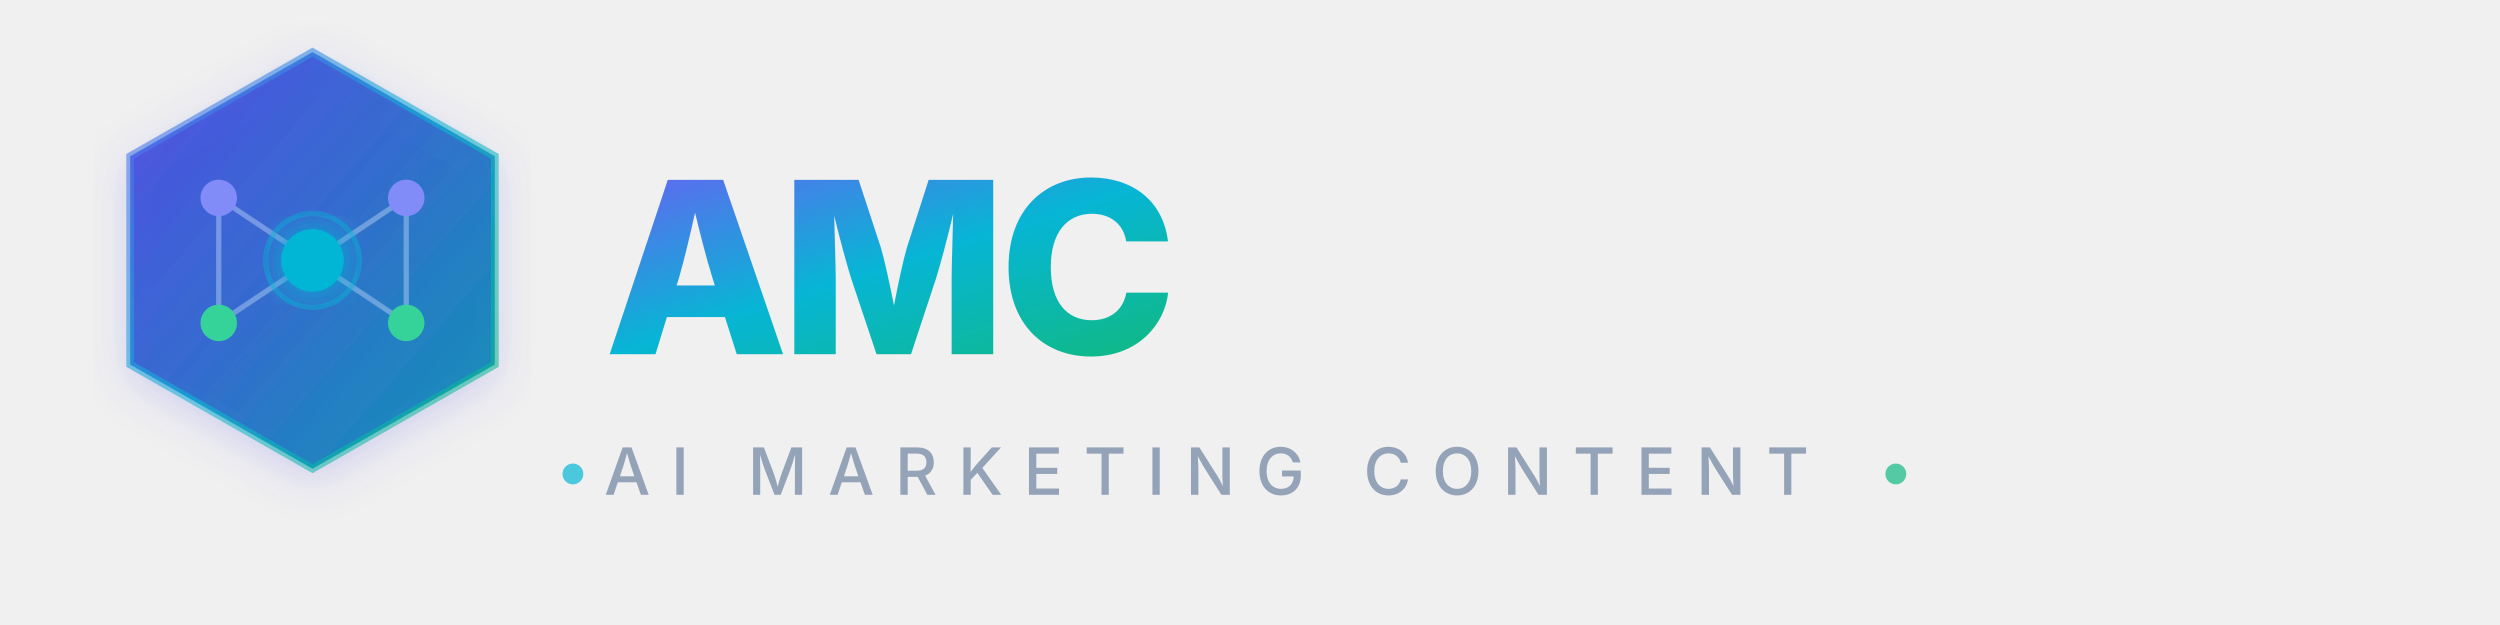
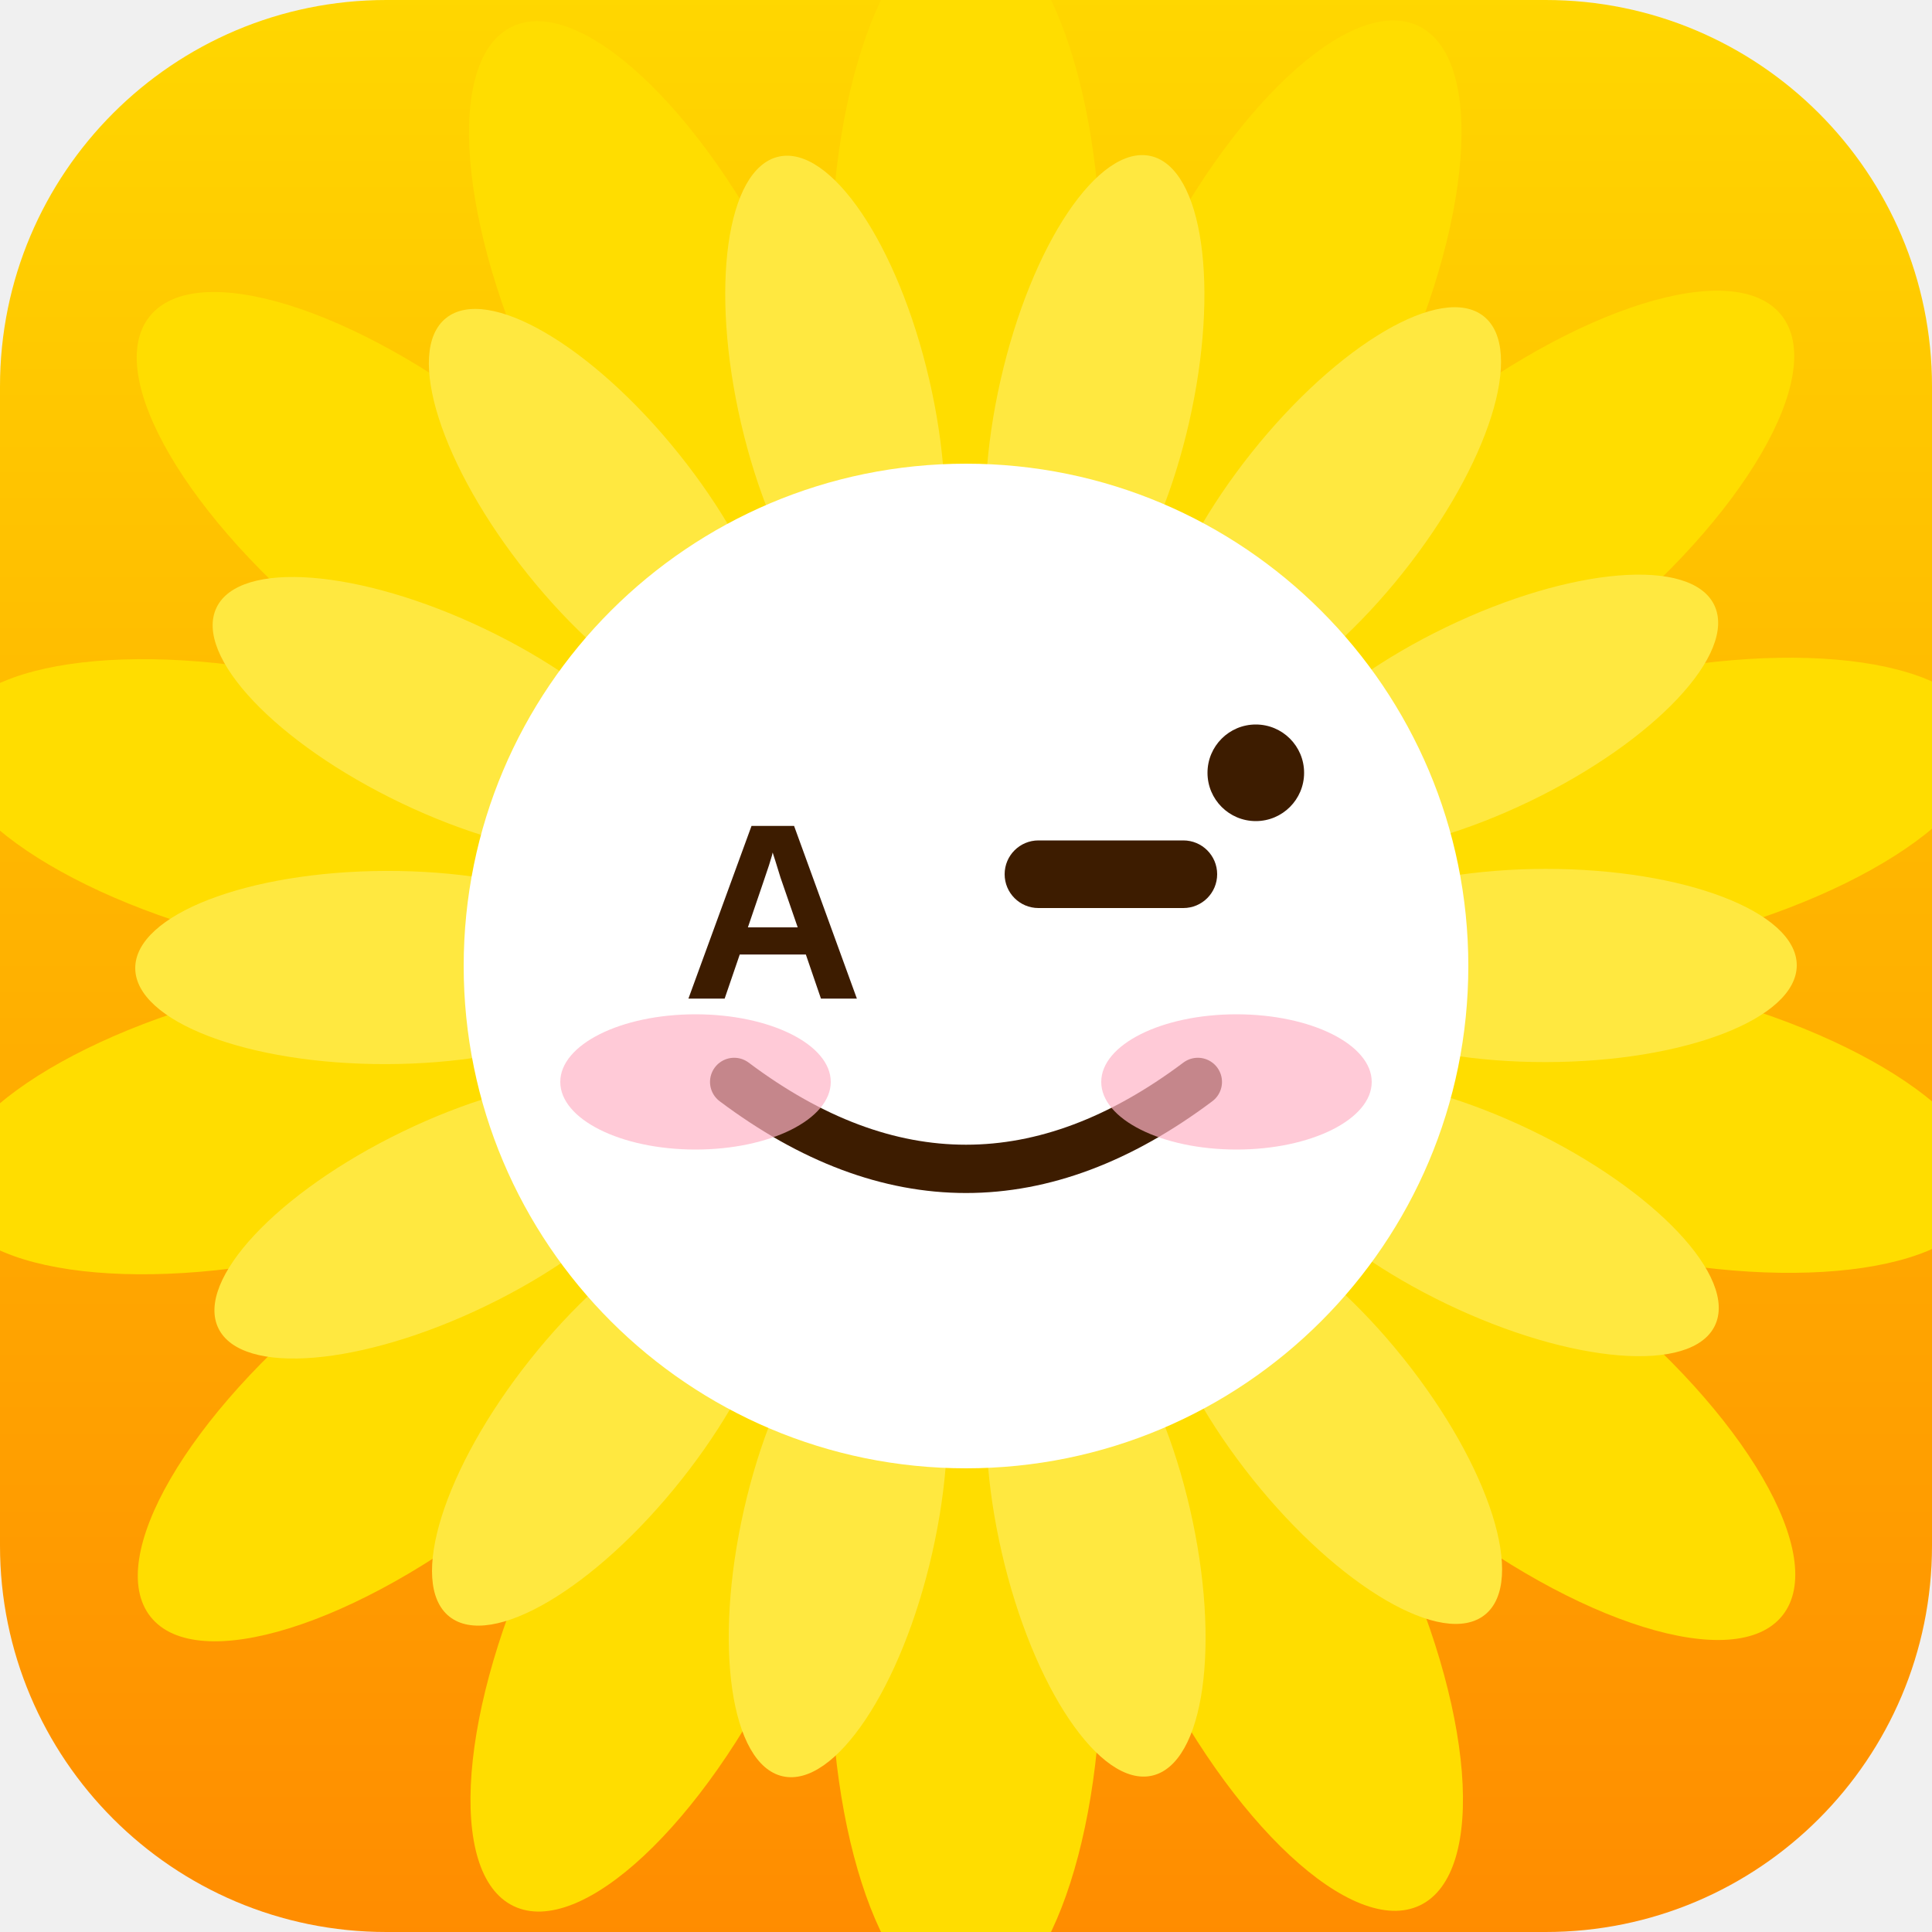
- <svg xmlns="http://www.w3.org/2000/svg" viewBox="0 0 480 120" fill="none">
+ <svg xmlns="http://www.w3.org/2000/svg" viewBox="0 0 100 100" fill="none">
  <defs>
-     <linearGradient id="grad-main" x1="0" y1="0" x2="1" y2="1">
-       <stop offset="0%" stop-color="#6366f1" />
-       <stop offset="50%" stop-color="#06b6d4" />
-       <stop offset="100%" stop-color="#10b981" />
+     <linearGradient id="bg2" x1="0" y1="0" x2="0" y2="1">
+       <stop offset="0%" stop-color="#FFD700" />
+       <stop offset="100%" stop-color="#FF8C00" />
    </linearGradient>
-     <linearGradient id="grad-icon" x1="0" y1="0" x2="1" y2="1">
-       <stop offset="0%" stop-color="#4f46e5" />
-       <stop offset="100%" stop-color="#0891b2" />
-     </linearGradient>
-     <filter id="glow" x="-20%" y="-20%" width="140%" height="140%">
-       <feGaussianBlur stdDeviation="3" result="blur" />
-       <feMerge>
-         <feMergeNode in="blur" />
-         <feMergeNode in="SourceGraphic" />
-       </feMerge>
-     </filter>
-     <filter id="shadow" x="-10%" y="-10%" width="120%" height="130%">
-       <feDropShadow dx="0" dy="2" stdDeviation="4" flood-color="#6366f1" flood-opacity="0.25" />
-     </filter>
  </defs>
-   <g filter="url(#shadow)">
-     <polygon points="60,10 95,30 95,70 60,90 25,70 25,30" fill="url(#grad-icon)" opacity="0.95" />
-     <polygon points="60,10 95,30 95,70 60,90 25,70 25,30" fill="none" stroke="url(#grad-main)" stroke-width="1.5" opacity="0.6" />
-     <g stroke="#e0f2fe" stroke-width="1" opacity="0.35">
-       <line x1="42" y1="38" x2="60" y2="50" />
-       <line x1="78" y1="38" x2="60" y2="50" />
-       <line x1="42" y1="62" x2="60" y2="50" />
-       <line x1="78" y1="62" x2="60" y2="50" />
-       <line x1="42" y1="38" x2="42" y2="62" />
-       <line x1="78" y1="38" x2="78" y2="62" />
-     </g>
-     <circle cx="60" cy="50" r="6" fill="#06b6d4" filter="url(#glow)" />
-     <circle cx="42" cy="38" r="3.5" fill="#818cf8" />
-     <circle cx="78" cy="38" r="3.5" fill="#818cf8" />
-     <circle cx="42" cy="62" r="3.5" fill="#34d399" />
-     <circle cx="78" cy="62" r="3.5" fill="#34d399" />
-     <circle cx="60" cy="50" r="9" fill="none" stroke="#06b6d4" stroke-width="1" opacity="0.4" />
+   <rect width="100" height="100" rx="20" fill="url(#bg2)" />
+   <g transform="translate(50,50)">
+     <ellipse rx="7" ry="18" cx="0" cy="-36" fill="#FFDD00" transform="rotate(0)" />
+     <ellipse rx="7" ry="18" cx="0" cy="-36" fill="#FFDD00" transform="rotate(25.7)" />
+     <ellipse rx="7" ry="18" cx="0" cy="-36" fill="#FFDD00" transform="rotate(51.4)" />
+     <ellipse rx="7" ry="18" cx="0" cy="-36" fill="#FFDD00" transform="rotate(77.1)" />
+     <ellipse rx="7" ry="18" cx="0" cy="-36" fill="#FFDD00" transform="rotate(102.8)" />
+     <ellipse rx="7" ry="18" cx="0" cy="-36" fill="#FFDD00" transform="rotate(128.5)" />
+     <ellipse rx="7" ry="18" cx="0" cy="-36" fill="#FFDD00" transform="rotate(154.2)" />
+     <ellipse rx="7" ry="18" cx="0" cy="-36" fill="#FFDD00" transform="rotate(180)" />
+     <ellipse rx="7" ry="18" cx="0" cy="-36" fill="#FFDD00" transform="rotate(205.7)" />
+     <ellipse rx="7" ry="18" cx="0" cy="-36" fill="#FFDD00" transform="rotate(231.4)" />
+     <ellipse rx="7" ry="18" cx="0" cy="-36" fill="#FFDD00" transform="rotate(257.1)" />
+     <ellipse rx="7" ry="18" cx="0" cy="-36" fill="#FFDD00" transform="rotate(282.8)" />
+     <ellipse rx="7" ry="18" cx="0" cy="-36" fill="#FFDD00" transform="rotate(308.5)" />
+     <ellipse rx="7" ry="18" cx="0" cy="-36" fill="#FFDD00" transform="rotate(334.2)" />
+     <ellipse rx="5" ry="13" cx="0" cy="-30" fill="#FFE840" transform="rotate(12.85)" />
+     <ellipse rx="5" ry="13" cx="0" cy="-30" fill="#FFE840" transform="rotate(38.55)" />
+     <ellipse rx="5" ry="13" cx="0" cy="-30" fill="#FFE840" transform="rotate(64.25)" />
+     <ellipse rx="5" ry="13" cx="0" cy="-30" fill="#FFE840" transform="rotate(89.95)" />
+     <ellipse rx="5" ry="13" cx="0" cy="-30" fill="#FFE840" transform="rotate(115.65)" />
+     <ellipse rx="5" ry="13" cx="0" cy="-30" fill="#FFE840" transform="rotate(141.35)" />
+     <ellipse rx="5" ry="13" cx="0" cy="-30" fill="#FFE840" transform="rotate(167.05)" />
+     <ellipse rx="5" ry="13" cx="0" cy="-30" fill="#FFE840" transform="rotate(192.75)" />
+     <ellipse rx="5" ry="13" cx="0" cy="-30" fill="#FFE840" transform="rotate(218.45)" />
+     <ellipse rx="5" ry="13" cx="0" cy="-30" fill="#FFE840" transform="rotate(244.15)" />
+     <ellipse rx="5" ry="13" cx="0" cy="-30" fill="#FFE840" transform="rotate(269.85)" />
+     <ellipse rx="5" ry="13" cx="0" cy="-30" fill="#FFE840" transform="rotate(295.55)" />
+     <ellipse rx="5" ry="13" cx="0" cy="-30" fill="#FFE840" transform="rotate(321.25)" />
+     <ellipse rx="5" ry="13" cx="0" cy="-30" fill="#FFE840" transform="rotate(346.95)" />
  </g>
-   <text x="116" y="68" font-family="'SF Pro Display', 'Inter', 'Segoe UI', system-ui, sans-serif" font-size="46" font-weight="800" letter-spacing="-1.5" fill="url(#grad-main)">AMC</text>
-   <line x1="116" y1="78" x2="358" y2="78" stroke="url(#grad-main)" stroke-width="1.5" opacity="0.3" />
-   <text x="116" y="95" font-family="'SF Pro Display', 'Inter', 'Segoe UI', system-ui, sans-serif" font-size="12.5" font-weight="500" letter-spacing="4" fill="#94a3b8">AI MARKETING CONTENT</text>
-   <circle cx="110" cy="91" r="2" fill="#06b6d4" opacity="0.7" />
-   <circle cx="364" cy="91" r="2" fill="#10b981" opacity="0.7" />
+   <circle cx="50" cy="50" r="26" fill="white" />
+   <text x="40" y="48" font-family="Arial Black, Arial, sans-serif" font-size="13" font-weight="900" fill="#3D1C00" text-anchor="middle" dominant-baseline="middle">A</text>
+   <rect x="52" y="43.5" width="11" height="3.5" rx="1.75" fill="#3D1C00" />
+   <circle cx="65" cy="40" r="2.5" fill="#3D1C00" />
+   <path d="M 38 56 Q 50 65 62 56" stroke="#3D1C00" stroke-width="2.5" stroke-linecap="round" fill="none" />
+   <ellipse cx="36" cy="56" rx="7" ry="3.5" fill="#FFB3C6" opacity="0.7" />
+   <ellipse cx="64" cy="56" rx="7" ry="3.5" fill="#FFB3C6" opacity="0.7" />
</svg>
